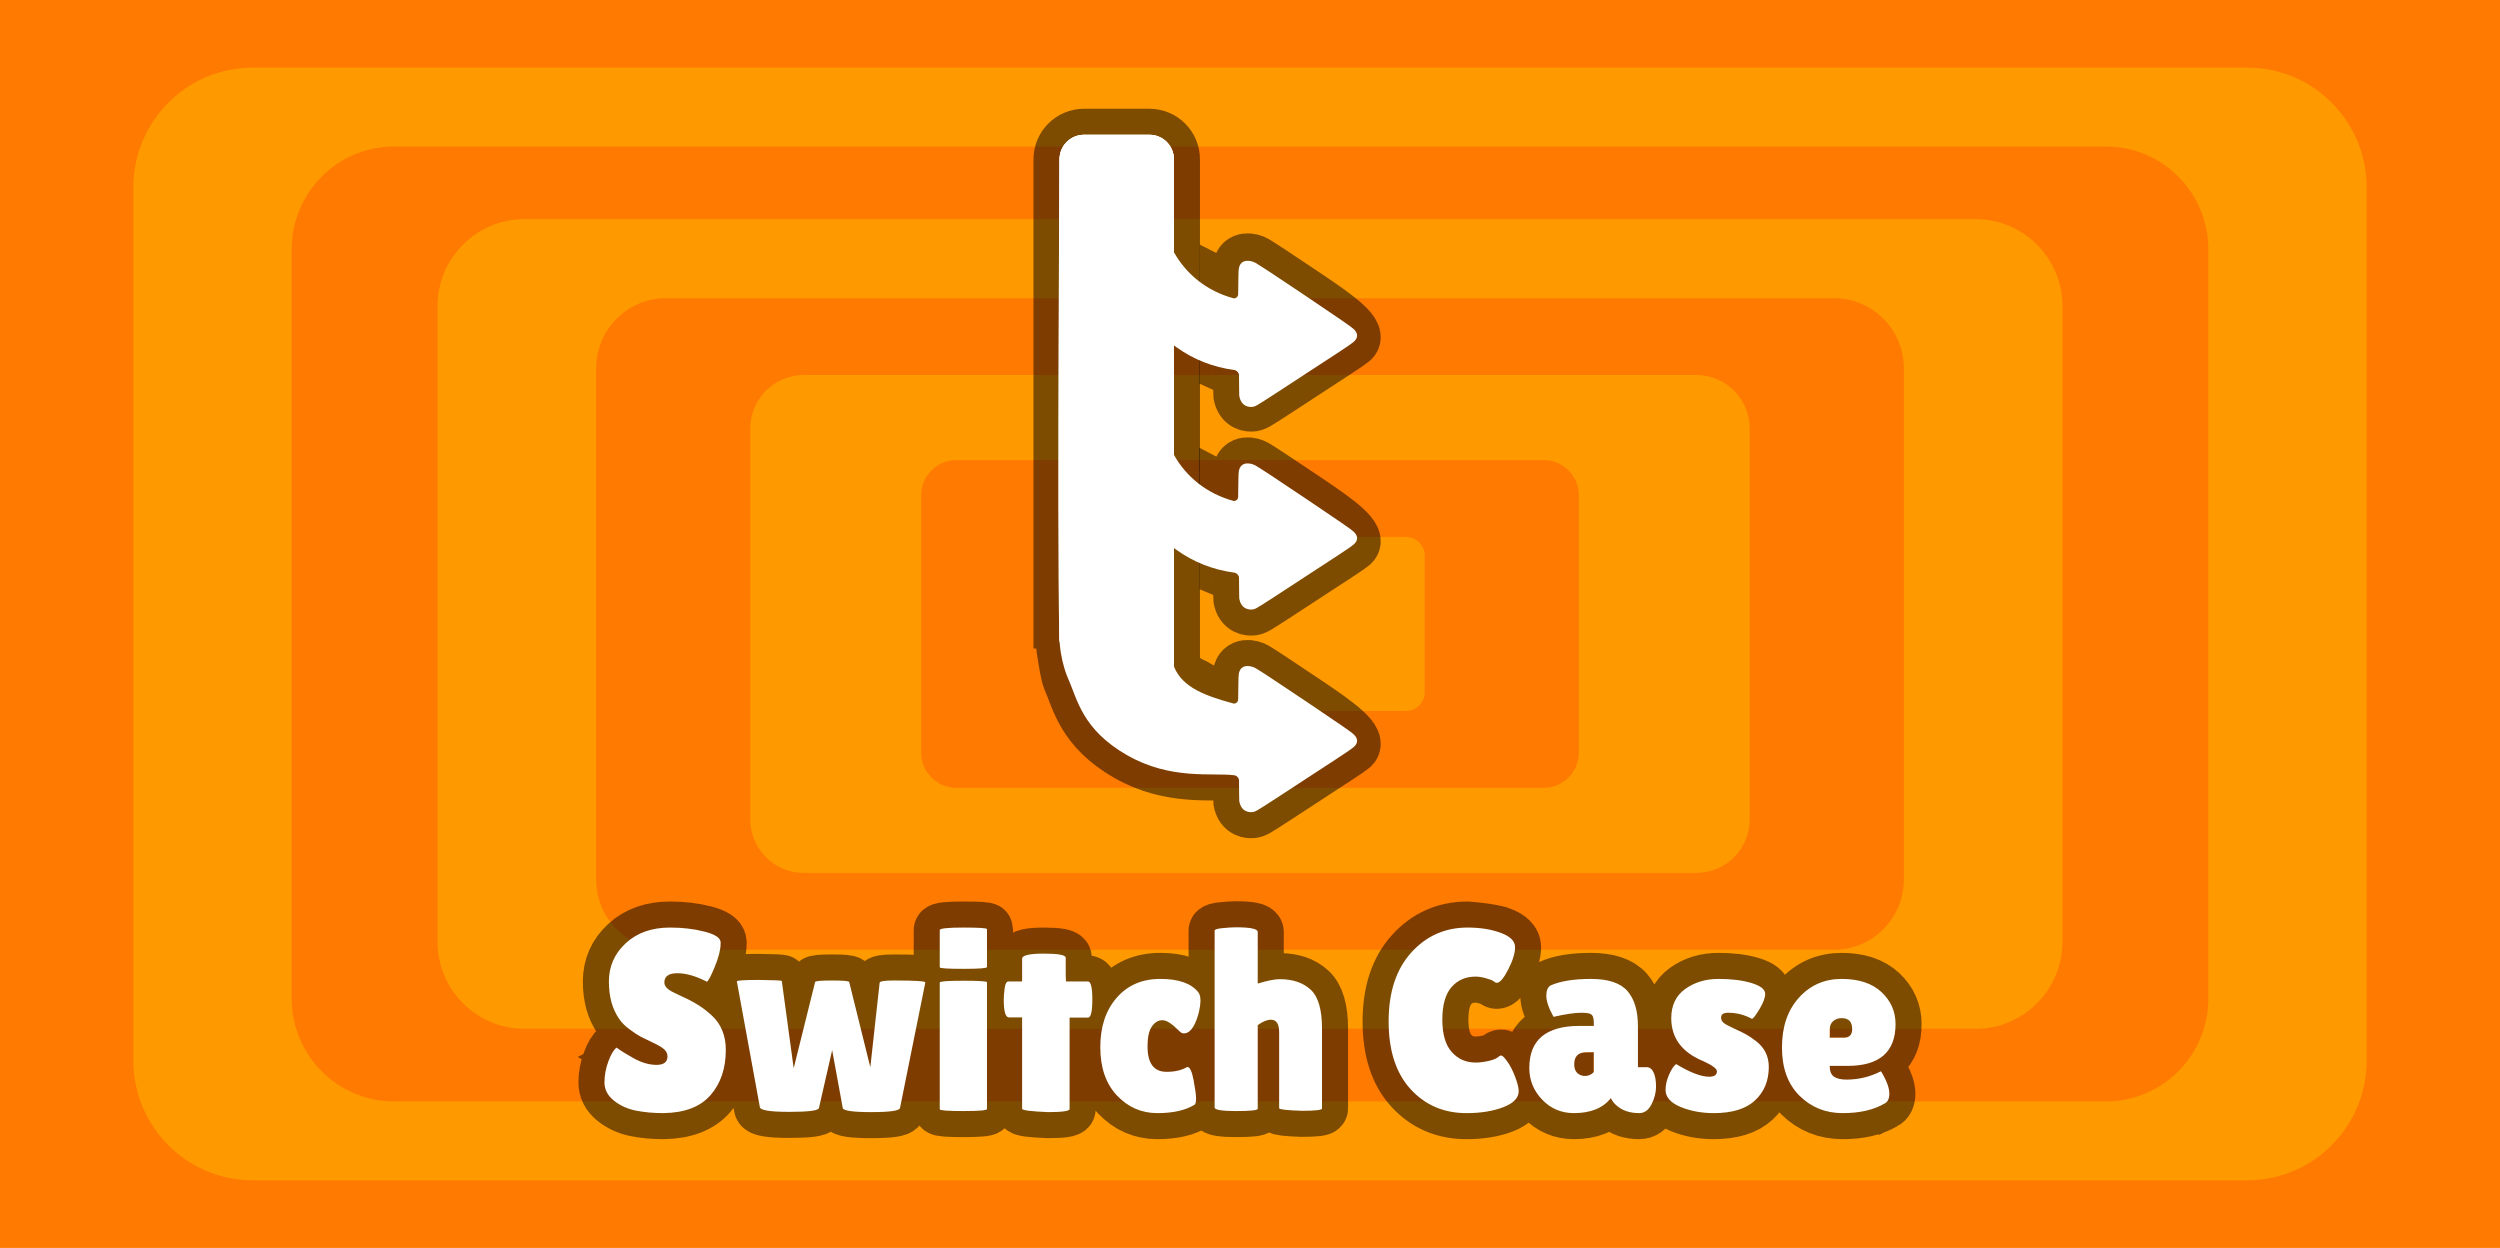
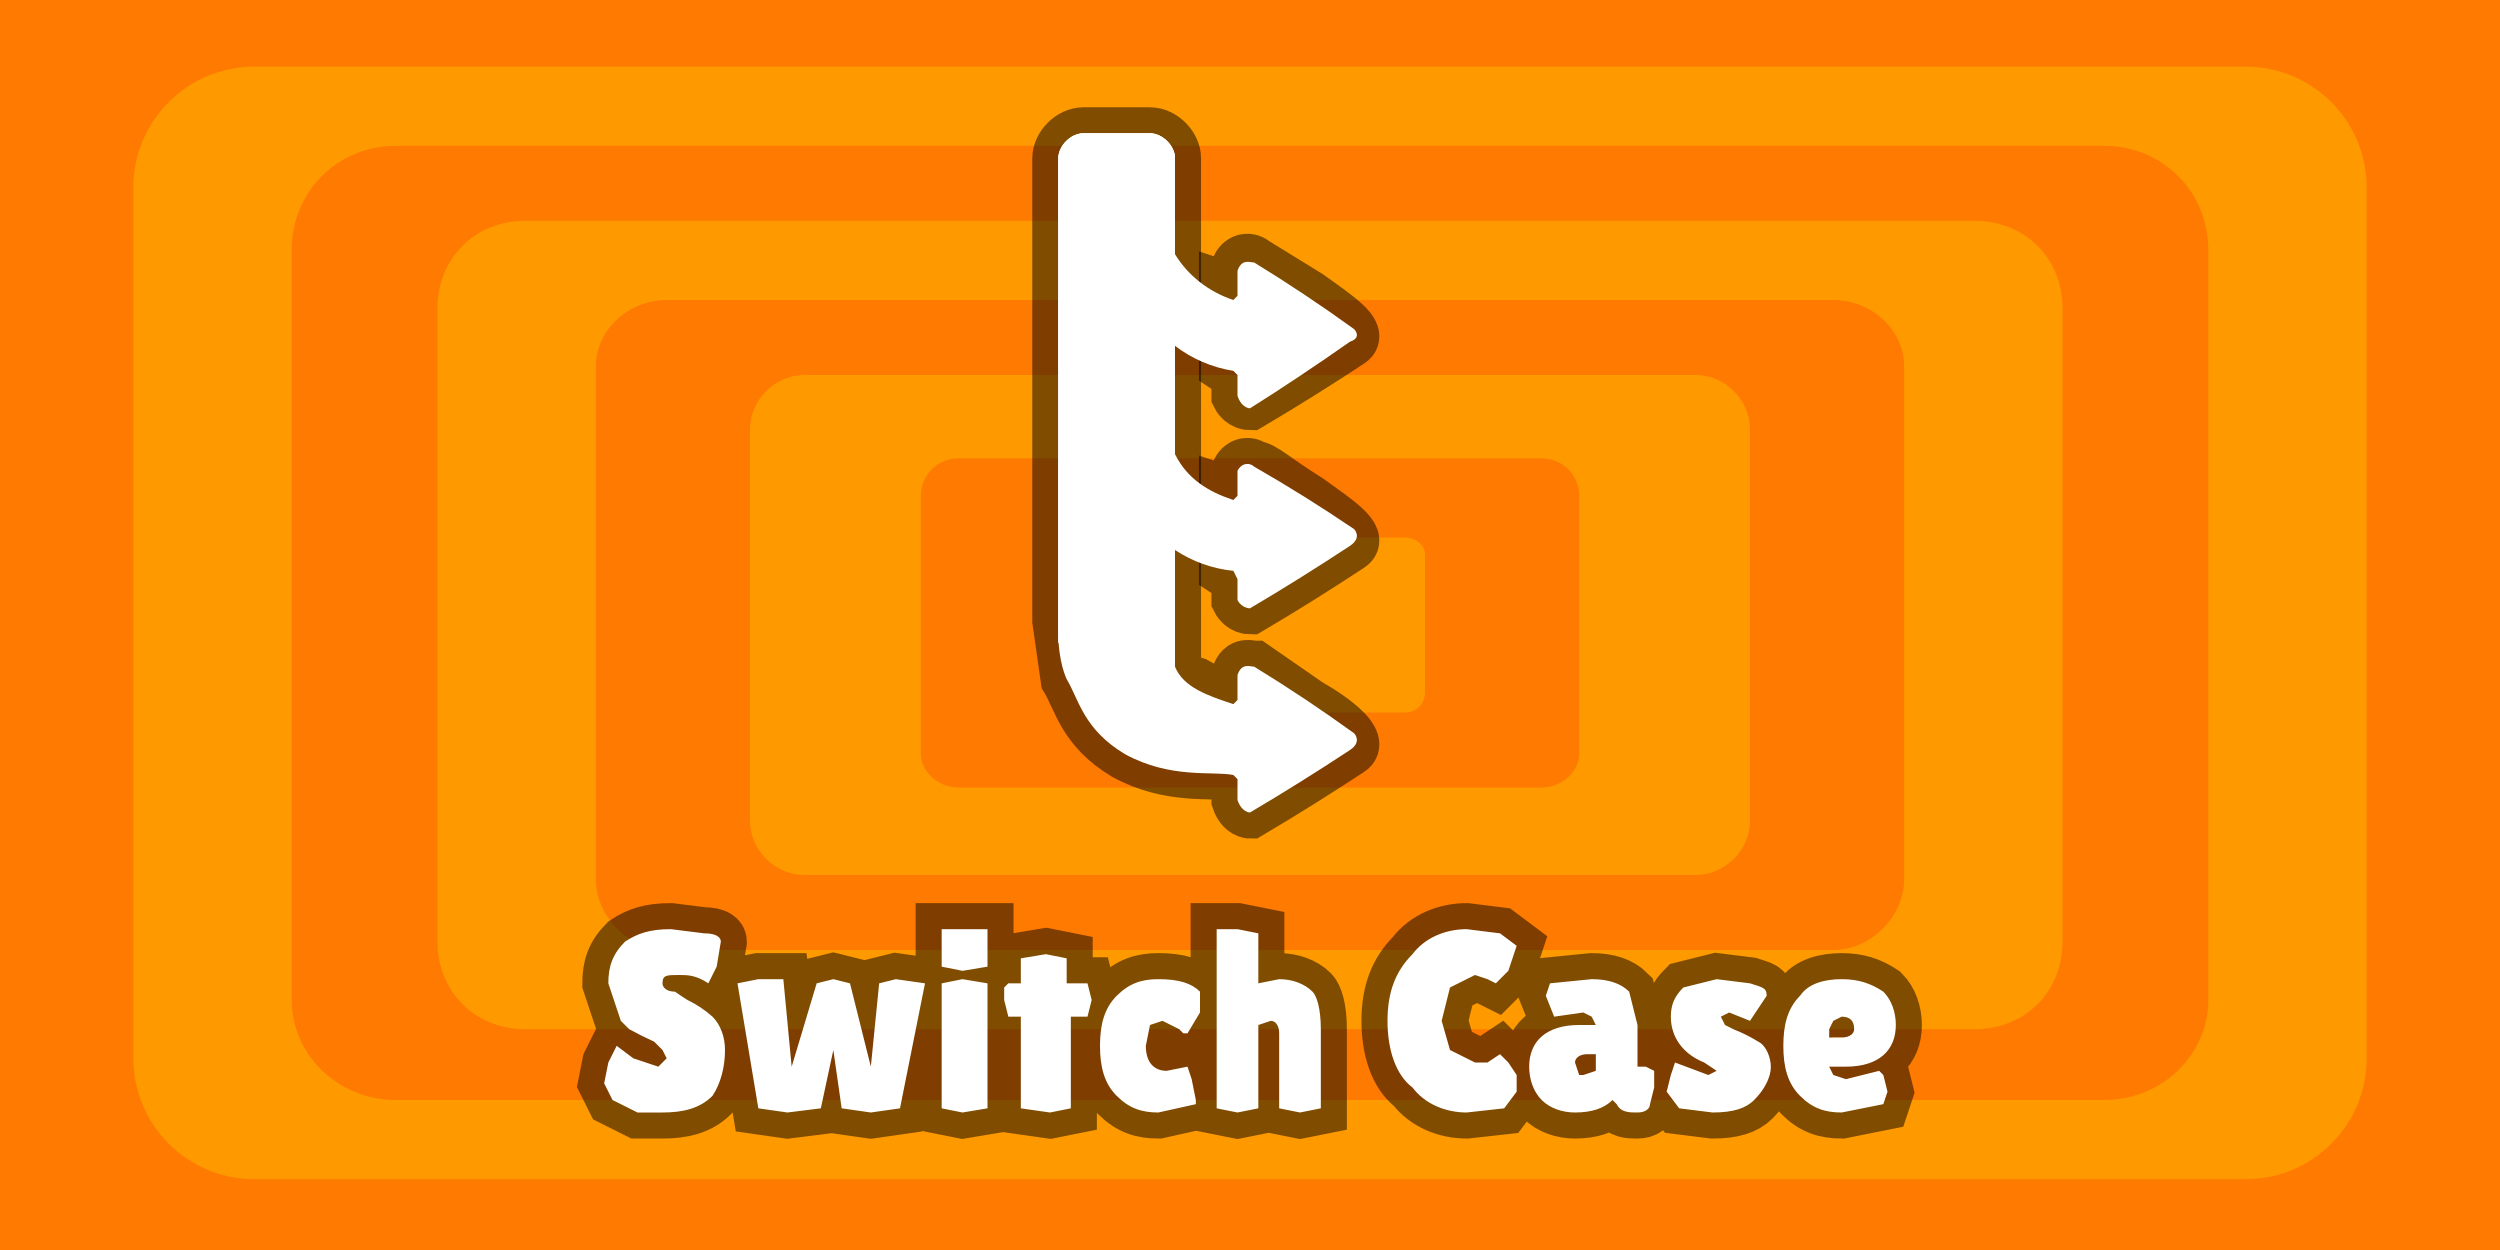
- <svg xmlns="http://www.w3.org/2000/svg" version="1.1" width="600" height="299.5" viewBox="0,0,600,299.5">
-   <g transform="translate(60,-30.25004)">
-     <g data-paper-data="{&quot;isPaintingLayer&quot;:true}" fill-rule="nonzero" stroke-linejoin="miter" stroke-miterlimit="10" stroke-dasharray="" stroke-dashoffset="0" style="mix-blend-mode: normal">
-       <path d="M-60,329.75v-299.5h600v299.5z" fill="#ff7a00" stroke="none" stroke-width="0" stroke-linecap="butt" />
-       <path d="M0.632,313.522c-15.813,0 -28.632,-12.884 -28.632,-28.776v-209.492c0,-15.893 12.819,-28.776 28.632,-28.776h478.735c15.813,0 28.632,12.884 28.632,28.776v209.492c0,15.893 -12.819,28.776 -28.632,28.776z" fill="#ff9900" stroke="none" stroke-width="0" stroke-linecap="butt" />
-       <path d="M34.573,294.59c-13.571,0 -24.573,-11.057 -24.573,-24.696v-179.788c0,-13.639 11.002,-24.696 24.573,-24.696h410.855c13.571,0 24.573,11.057 24.573,24.696v179.788c0,13.639 -11.002,24.696 -24.573,24.696z" fill="#ff7a00" stroke="none" stroke-width="0" stroke-linecap="butt" />
-       <path d="M65.833,277.152c-11.506,0 -20.833,-9.374 -20.833,-20.938v-152.429c0,-11.564 9.327,-20.938 20.833,-20.938h348.333c11.506,0 20.833,9.374 20.833,20.938v152.429c0,11.564 -9.327,20.938 -20.833,20.938z" fill="#ff9900" stroke="none" stroke-width="0" stroke-linecap="butt" />
-       <path d="M99.837,258.185c-9.26,0 -16.766,-7.544 -16.766,-16.85v-122.669c0,-9.306 7.506,-16.85 16.766,-16.85h280.325c9.26,0 16.766,7.544 16.766,16.85v122.669c0,9.306 -7.506,16.85 -16.766,16.85z" fill="#ff7a00" stroke="none" stroke-width="0" stroke-linecap="butt" />
-       <path d="M132.884,239.75c-7.076,0 -12.813,-5.765 -12.813,-12.877v-93.746c0,-7.112 5.737,-12.877 12.813,-12.877h214.231c7.076,0 12.813,5.765 12.813,12.877v93.746c0,7.112 -5.737,12.877 -12.813,12.877z" fill="#ff9900" stroke="none" stroke-width="0" stroke-linecap="butt" />
-       <path d="M169.504,219.324c-4.657,0 -8.433,-3.794 -8.433,-8.475v-61.697c0,-4.681 3.775,-8.475 8.433,-8.475h140.992c4.657,0 8.433,3.794 8.433,8.475v61.697c0,4.681 -3.775,8.475 -8.433,8.475z" fill="#ff7a00" stroke="none" stroke-width="0" stroke-linecap="butt" />
-       <path d="M202.551,200.89c-2.474,0 -4.48,-2.016 -4.48,-4.502v-32.775c0,-2.486 2.006,-4.502 4.48,-4.502h74.898c2.474,0 4.48,2.016 4.48,4.502v32.775c0,2.486 -2.006,4.502 -4.48,4.502z" fill="#ff9900" stroke="none" stroke-width="0" stroke-linecap="butt" />
-       <path d="M92.04,284.211c1.928,1.073 3.767,1.609 5.517,1.609c1.758,0 2.638,-0.682 2.638,-2.045c0,-0.621 -0.25,-1.17 -0.75,-1.645c-0.492,-0.476 -1.399,-1.02 -2.722,-1.633c-1.323,-0.621 -2.315,-1.105 -2.976,-1.452c-0.661,-0.355 -1.541,-0.936 -2.638,-1.742c-1.089,-0.807 -1.924,-1.645 -2.504,-2.517c-1.645,-2.347 -2.468,-5.34 -2.468,-8.977c0,-3.638 1.351,-6.703 4.053,-9.195c2.702,-2.5 6.243,-3.751 10.623,-3.751c2.976,0 5.723,0.323 8.239,0.968c2.517,0.637 3.815,1.472 3.896,2.504c0,0.121 0,0.242 0,0.363c0,1.452 -0.456,3.283 -1.367,5.493c-0.903,2.202 -1.541,3.428 -1.912,3.678c-2.646,-1.363 -5.013,-2.045 -7.102,-2.045c-2.081,0 -3.121,0.742 -3.121,2.226c0,0.911 0.766,1.718 2.299,2.42c0.331,0.169 0.803,0.399 1.416,0.69c0.621,0.282 1.335,0.621 2.141,1.016c0.807,0.395 1.674,0.891 2.601,1.488c0.928,0.597 1.932,1.391 3.013,2.383c2.186,2.065 3.279,4.791 3.279,8.179c0,4.42 -1.218,8.034 -3.654,10.84c-2.436,2.807 -6.195,4.251 -11.276,4.331c-2.476,0 -4.718,-0.206 -6.727,-0.617c-2,-0.411 -3.747,-1.214 -5.239,-2.408c-1.484,-1.202 -2.226,-2.65 -2.226,-4.343c0,-1.694 0.311,-3.376 0.932,-5.045c0.621,-1.678 1.282,-2.783 1.984,-3.315c0,0 2.133,1.468 4.053,2.541zM151.115,266.124c0,-0.371 1.133,-0.557 3.4,-0.557c5.122,0 7.642,0.161 7.562,0.484l-6.074,30.114c-0.121,0.661 -2.412,0.992 -6.872,0.992c-4.46,0 -6.751,-0.331 -6.872,-0.992c0,0 -1.434,-7.633 -1.899,-10.175c-0.27,-1.477 -1.127,-1.577 -1.475,-0.055c-0.582,2.55 -2.337,10.229 -2.337,10.229c-0.121,0.621 -2.484,0.932 -7.09,0.932c-4.606,0 -6.969,-0.375 -7.09,-1.125l-5.517,-30.162c-0.121,-0.25 1.658,-0.375 5.336,-0.375c3.63,0.04 5.444,0.125 5.444,0.254c0,0 1.735,12.721 2.248,16.478c0.266,1.953 1.085,2.532 1.489,0.907c0.888,-3.573 4.261,-17.143 4.261,-17.143c0.081,-0.242 1.44,-0.363 4.077,-0.363c2.646,0 4.013,0.121 4.101,0.363c0,0 3.058,12.336 3.971,16.016c0.48,1.936 1.359,2.074 1.564,0.217c0.4,-3.623 1.773,-16.039 1.773,-16.039zM176.876,296.407c0,0.331 -1.891,0.496 -5.674,0.496c-3.775,0 -5.662,-0.145 -5.662,-0.436v-30.416c0,-0.282 1.887,-0.423 5.662,-0.423c3.783,0 5.674,0.121 5.674,0.363zM176.876,262.337c0,0.29 -1.891,0.436 -5.674,0.436c-3.775,0 -5.662,-0.125 -5.662,-0.375v-8.917c0,-0.411 1.887,-0.617 5.662,-0.617c3.783,0 5.674,0.125 5.674,0.375zM196.703,296.407c0,0.5 -1.734,0.75 -5.202,0.75c-4.13,-0.169 -6.195,-0.44 -6.195,-0.811v-21.923h-3.158c-0.831,0 -1.246,-1.428 -1.246,-4.283c0,-0.742 0.073,-1.649 0.218,-2.722c0.145,-1.073 0.448,-1.609 0.907,-1.609h3.279v-5.457c0,-0.823 1.742,-1.234 5.227,-1.234c3.492,0 5.239,0.331 5.239,0.992v3.968l0.06,1.73h5.275c0.702,0 1.053,1.448 1.053,4.343c0,2.888 -0.351,4.331 -1.053,4.331h-4.404zM216.809,282.016c0,4.049 0.128,5.474 3.185,5.474c1.984,0 3.638,-0.391 4.96,-1.174c0.613,0 1.117,1.065 1.512,3.194c0.395,2.121 0.593,3.565 0.593,4.331c0,0.766 -0.105,1.27 -0.315,1.512c-2.186,1.363 -5.178,2.045 -8.977,2.045c-3.799,0 -7.033,-1.412 -9.703,-4.235c-2.662,-2.831 -3.993,-6.695 -3.993,-11.591c0,-4.896 1.311,-8.848 3.932,-11.857c2.621,-3.017 6.11,-4.525 10.465,-4.525c4.364,0 7.392,1.053 9.086,3.158c0.371,0.452 0.557,1.121 0.557,2.008c0,0.887 -0.165,1.972 -0.496,3.255c-0.742,2.646 -1.714,4.174 -2.916,4.585c-0.161,0.04 -0.399,0.06 -0.714,0.06c-0.306,0 -0.69,-0.246 -1.149,-0.738c-1.605,-1.613 -2.896,-2.42 -3.872,-2.42c-0.968,0 -1.803,0.496 -2.504,1.488c-0.702,0.992 -1.053,2.601 -1.053,4.827zM241.855,296.346c0,0.371 -1.726,0.557 -5.178,0.557c-3.444,0 -5.166,-0.286 -5.166,-0.859v-42.442c0,-0.282 0.641,-0.484 1.924,-0.605c1.282,-0.129 2.355,-0.194 3.218,-0.194c3.468,0 5.202,0.371 5.202,1.113v12.389c2.315,-0.702 4.073,-1.053 5.275,-1.053c3.138,0 5.614,0.839 7.429,2.517c1.815,1.67 2.722,4.775 2.722,9.316v19.201c0,0.371 -1.609,0.557 -4.827,0.557c-3.638,-0.121 -5.457,-0.327 -5.457,-0.617v-18.209c0,-2.025 -0.657,-3.037 -1.972,-3.037c-0.911,0 -1.968,0.432 -3.17,1.295zM300.179,254.134c2.291,0.847 3.436,1.992 3.436,3.436c0,1.444 -0.548,3.23 -1.645,5.36c-1.089,2.129 -2.004,3.194 -2.746,3.194c-0.21,0 -0.448,-0.113 -0.714,-0.339c-0.266,-0.234 -0.887,-0.484 -1.863,-0.75c-0.968,-0.266 -1.803,-0.399 -2.504,-0.399c-2.396,0 -4.327,0.847 -5.795,2.541c-1.46,1.694 -2.19,4.287 -2.19,7.779c0,3.484 0.75,6.074 2.25,7.767c1.508,1.694 3.42,2.541 5.735,2.541c0.952,0 2.016,-0.133 3.194,-0.399c1.178,-0.274 2.012,-0.657 2.504,-1.149c0.081,-0.089 0.246,-0.133 0.496,-0.133c0.25,0 0.714,0.468 1.391,1.403c0.686,0.928 1.315,2.146 1.887,3.654c0.581,1.508 0.871,2.674 0.871,3.497c0,1.613 -1.238,2.896 -3.714,3.847c-2.476,0.944 -5.408,1.416 -8.796,1.416c-5.452,0 -9.933,-1.92 -13.442,-5.759c-3.509,-3.839 -5.263,-9.26 -5.263,-16.261c0,-7.001 1.807,-12.502 5.42,-16.503c3.613,-4.009 8.122,-6.013 13.526,-6.013c0,0 5.67,0.423 7.961,1.27zM312.851,274.29c-1.153,-2.065 -1.73,-3.747 -1.73,-5.045c0,-1.299 0.351,-2.133 1.053,-2.504c2.347,-1.032 5.573,-1.549 9.679,-1.549c4.114,0 7.017,0.96 8.711,2.879c1.694,1.92 2.541,4.759 2.541,8.517v9.788h2.105c0.702,0 1.25,0.415 1.645,1.246c0.395,0.823 0.593,1.956 0.593,3.4c0,1.444 -0.363,2.867 -1.089,4.271c-0.726,1.403 -1.706,2.105 -2.94,2.105c-2.234,0 -4.033,-0.597 -5.396,-1.791c-0.613,-0.5 -1.085,-1.101 -1.416,-1.803c-1.904,2.396 -4.86,3.593 -8.868,3.593c-3.009,0 -5.545,-1.073 -7.61,-3.218c-2.065,-2.146 -3.097,-4.686 -3.097,-7.622c0,-6.727 4.025,-10.09 12.075,-10.09h3.412v-0.629c0,-1.073 -0.177,-1.762 -0.532,-2.069c-0.347,-0.306 -1.161,-0.46 -2.444,-0.46c-1.573,0 -3.803,0.327 -6.691,0.98zM317.811,285.699c0,0.903 0.246,1.593 0.738,2.069c0.492,0.476 1.121,0.714 1.887,0.714c0.766,0 1.46,-0.311 2.081,-0.932v-4.767h-1.742c-1.976,0 -2.964,0.972 -2.964,2.916zM342.275,285.627c3.347,2.025 5.989,3.037 7.925,3.037c1.242,0 1.863,-0.432 1.863,-1.295c0,-0.621 -1.073,-1.428 -3.218,-2.42c-5.162,-2.105 -7.743,-5.553 -7.743,-10.344c0,-3.057 1.113,-5.388 3.339,-6.993c2.234,-1.613 4.908,-2.42 8.021,-2.42c3.121,0 5.763,0.331 7.925,0.992c2.17,0.661 3.255,1.528 3.255,2.601c0,0.903 -0.444,2.101 -1.331,3.593c-0.887,1.484 -1.496,2.287 -1.827,2.408c-1.774,-0.984 -3.694,-1.476 -5.759,-1.476c-1.113,0 -1.67,0.391 -1.67,1.174c0,0.492 0.214,0.915 0.641,1.27c0.436,0.347 1.23,0.778 2.383,1.295c1.161,0.516 2.121,0.984 2.879,1.403c0.766,0.411 1.625,0.988 2.577,1.73c1.984,1.565 2.976,3.609 2.976,6.134c0,3.299 -1.097,5.973 -3.291,8.021c-2.186,2.041 -5.489,3.061 -9.909,3.061c-2.928,0 -5.59,-0.496 -7.985,-1.488c-2.396,-0.992 -3.593,-2.355 -3.593,-4.089c0,-1.153 0.278,-2.367 0.835,-3.642c0.557,-1.282 1.125,-2.133 1.706,-2.553zM392.267,295.112c-2.605,1.524 -5.953,2.287 -10.042,2.287c-4.089,0 -7.537,-1.391 -10.344,-4.174c-2.807,-2.791 -4.21,-6.654 -4.21,-11.591c0,-4.936 1.351,-8.909 4.053,-11.917c2.71,-3.017 6.13,-4.525 10.26,-4.525c4.13,0 7.32,1.053 9.57,3.158c2.25,2.105 3.376,4.666 3.376,7.683c0,6.687 -3.839,10.03 -11.518,10.03h-4.283c0,1.242 0.339,2.101 1.016,2.577c0.686,0.476 1.69,0.714 3.013,0.714c2.896,0 5.642,-0.661 8.239,-1.984c0.04,-0.04 0.226,0.246 0.557,0.859c0.992,1.783 1.488,3.283 1.488,4.501c0,1.218 -0.391,2.012 -1.174,2.383zM384.524,277.206c0,-1.734 -0.847,-2.601 -2.541,-2.601c-0.782,0 -1.456,0.238 -2.02,0.714c-0.557,0.476 -0.835,1.166 -0.835,2.069v1.924h3.351c1.363,0 2.045,-0.702 2.045,-2.105z" fill="none" stroke-opacity="0.506" stroke="#000000" stroke-width="12.5" stroke-linecap="square" />
-       <path d="M87.987,281.67c0.782,0.621 2.133,1.468 4.053,2.541c1.928,1.073 3.767,1.609 5.517,1.609c1.758,0 2.638,-0.682 2.638,-2.045c0,-0.621 -0.25,-1.17 -0.75,-1.645c-0.492,-0.476 -1.399,-1.02 -2.722,-1.633c-1.323,-0.621 -2.315,-1.105 -2.976,-1.452c-0.661,-0.355 -1.541,-0.936 -2.638,-1.742c-1.089,-0.807 -1.924,-1.645 -2.504,-2.517c-1.645,-2.347 -2.468,-5.34 -2.468,-8.977c0,-3.638 1.351,-6.703 4.053,-9.195c2.702,-2.5 6.243,-3.751 10.623,-3.751c2.976,0 5.723,0.323 8.239,0.968c2.517,0.637 3.815,1.472 3.896,2.504c0,0.121 0,0.242 0,0.363c0,1.452 -0.456,3.283 -1.367,5.493c-0.903,2.202 -1.541,3.428 -1.912,3.678c-2.646,-1.363 -5.013,-2.045 -7.102,-2.045c-2.081,0 -3.121,0.742 -3.121,2.226c0,0.911 0.766,1.718 2.299,2.42c0.331,0.169 0.803,0.399 1.416,0.69c0.621,0.282 1.335,0.621 2.141,1.016c0.807,0.395 1.674,0.891 2.601,1.488c0.928,0.597 1.932,1.391 3.013,2.383c2.186,2.065 3.279,4.791 3.279,8.179c0,4.42 -1.218,8.034 -3.654,10.84c-2.436,2.807 -6.195,4.251 -11.276,4.331c-2.476,0 -4.718,-0.206 -6.727,-0.617c-2,-0.411 -3.747,-1.214 -5.239,-2.408c-1.484,-1.202 -2.226,-2.65 -2.226,-4.343c0,-1.694 0.311,-3.376 0.932,-5.045c0.621,-1.678 1.282,-2.783 1.984,-3.315zM151.115,266.124c0,-0.371 1.133,-0.557 3.4,-0.557c5.122,0 7.642,0.161 7.562,0.484l-6.074,30.114c-0.121,0.661 -2.412,0.992 -6.872,0.992c-4.46,0 -6.751,-0.331 -6.872,-0.992l-2.541,-13.877l-3.17,13.877c-0.121,0.621 -2.484,0.932 -7.09,0.932c-4.606,0 -6.969,-0.375 -7.09,-1.125l-5.517,-30.162c-0.121,-0.25 1.658,-0.375 5.336,-0.375c3.63,0.04 5.444,0.125 5.444,0.254l2.855,20.931l5.142,-20.689c0.081,-0.242 1.44,-0.363 4.077,-0.363c2.646,0 4.013,0.121 4.101,0.363l5.069,20.447l2.238,-20.253zM176.876,296.407c0,0.331 -1.891,0.496 -5.674,0.496c-3.775,0 -5.662,-0.145 -5.662,-0.436v-30.416c0,-0.282 1.887,-0.423 5.662,-0.423c3.783,0 5.674,0.121 5.674,0.363zM176.876,262.337c0,0.29 -1.891,0.436 -5.674,0.436c-3.775,0 -5.662,-0.125 -5.662,-0.375v-8.917c0,-0.411 1.887,-0.617 5.662,-0.617c3.783,0 5.674,0.125 5.674,0.375zM196.703,296.407c0,0.5 -1.734,0.75 -5.202,0.75c-4.13,-0.169 -6.195,-0.44 -6.195,-0.811v-21.923h-3.158c-0.831,0 -1.246,-1.428 -1.246,-4.283c0,-0.742 0.073,-1.649 0.218,-2.722c0.145,-1.073 0.448,-1.609 0.907,-1.609h3.279v-5.457c0,-0.823 1.742,-1.234 5.227,-1.234c3.492,0 5.239,0.331 5.239,0.992v3.968l0.06,1.73h5.275c0.702,0 1.053,1.448 1.053,4.343c0,2.888 -0.351,4.331 -1.053,4.331h-4.404zM215.409,281.416c0,4.049 1.528,6.074 4.585,6.074c1.984,0 3.638,-0.391 4.96,-1.174c0.613,0 1.117,1.065 1.512,3.194c0.395,2.121 0.593,3.565 0.593,4.331c0,0.766 -0.105,1.27 -0.315,1.512c-2.186,1.363 -5.178,2.045 -8.977,2.045c-3.799,0 -7.033,-1.412 -9.703,-4.235c-2.662,-2.831 -3.993,-6.695 -3.993,-11.591c0,-4.896 1.311,-8.848 3.932,-11.857c2.621,-3.017 6.11,-4.525 10.465,-4.525c4.364,0 7.392,1.053 9.086,3.158c0.371,0.452 0.557,1.121 0.557,2.008c0,0.887 -0.165,1.972 -0.496,3.255c-0.742,2.646 -1.714,4.174 -2.916,4.585c-0.161,0.04 -0.399,0.06 -0.714,0.06c-0.306,0 -0.69,-0.246 -1.149,-0.738c-1.605,-1.613 -2.896,-2.42 -3.872,-2.42c-0.968,0 -1.803,0.496 -2.504,1.488c-0.702,0.992 -1.053,2.601 -1.053,4.827zM241.855,296.346c0,0.371 -1.726,0.557 -5.178,0.557c-3.444,0 -5.166,-0.286 -5.166,-0.859v-42.442c0,-0.282 0.641,-0.484 1.924,-0.605c1.282,-0.129 2.355,-0.194 3.218,-0.194c3.468,0 5.202,0.371 5.202,1.113v12.389c2.315,-0.702 4.073,-1.053 5.275,-1.053c3.138,0 5.614,0.839 7.429,2.517c1.815,1.67 2.722,4.775 2.722,9.316v19.201c0,0.371 -1.609,0.557 -4.827,0.557c-3.638,-0.121 -5.457,-0.327 -5.457,-0.617v-18.209c0,-2.025 -0.657,-3.037 -1.972,-3.037c-0.911,0 -1.968,0.432 -3.17,1.295zM292.218,252.863c3.017,0 5.67,0.423 7.961,1.27c2.291,0.847 3.436,1.992 3.436,3.436c0,1.444 -0.548,3.23 -1.645,5.36c-1.089,2.129 -2.004,3.194 -2.746,3.194c-0.21,0 -0.448,-0.113 -0.714,-0.339c-0.266,-0.234 -0.887,-0.484 -1.863,-0.75c-0.968,-0.266 -1.803,-0.399 -2.504,-0.399c-2.396,0 -4.327,0.847 -5.795,2.541c-1.46,1.694 -2.19,4.287 -2.19,7.779c0,3.484 0.75,6.074 2.25,7.767c1.508,1.694 3.42,2.541 5.735,2.541c0.952,0 2.016,-0.133 3.194,-0.399c1.178,-0.274 2.012,-0.657 2.504,-1.149c0.081,-0.089 0.246,-0.133 0.496,-0.133c0.25,0 0.714,0.468 1.391,1.403c0.686,0.928 1.315,2.146 1.887,3.654c0.581,1.508 0.871,2.674 0.871,3.497c0,1.613 -1.238,2.896 -3.714,3.847c-2.476,0.944 -5.408,1.416 -8.796,1.416c-5.452,0 -9.933,-1.92 -13.442,-5.759c-3.509,-3.839 -5.263,-9.26 -5.263,-16.261c0,-7.001 1.807,-12.502 5.42,-16.503c3.613,-4.009 8.122,-6.013 13.526,-6.013zM312.851,274.29c-1.153,-2.065 -1.73,-3.747 -1.73,-5.045c0,-1.299 0.351,-2.133 1.053,-2.504c2.347,-1.032 5.573,-1.549 9.679,-1.549c4.114,0 7.017,0.96 8.711,2.879c1.694,1.92 2.541,4.759 2.541,8.517v9.788h2.105c0.702,0 1.25,0.415 1.645,1.246c0.395,0.823 0.593,1.956 0.593,3.4c0,1.444 -0.363,2.867 -1.089,4.271c-0.726,1.403 -1.706,2.105 -2.94,2.105c-2.234,0 -4.033,-0.597 -5.396,-1.791c-0.613,-0.5 -1.085,-1.101 -1.416,-1.803c-1.904,2.396 -4.86,3.593 -8.868,3.593c-3.009,0 -5.545,-1.073 -7.61,-3.218c-2.065,-2.146 -3.097,-4.686 -3.097,-7.622c0,-6.727 4.025,-10.09 12.075,-10.09h3.412v-0.629c0,-1.073 -0.177,-1.762 -0.532,-2.069c-0.347,-0.306 -1.161,-0.46 -2.444,-0.46c-1.573,0 -3.803,0.327 -6.691,0.98zM317.811,285.699c0,0.903 0.246,1.593 0.738,2.069c0.492,0.476 1.121,0.714 1.887,0.714c0.766,0 1.46,-0.311 2.081,-0.932v-4.767h-1.742c-1.976,0 -2.964,0.972 -2.964,2.916zM342.275,285.627c3.347,2.025 5.989,3.037 7.925,3.037c1.242,0 1.863,-0.432 1.863,-1.295c0,-0.621 -1.073,-1.428 -3.218,-2.42c-5.162,-2.105 -7.743,-5.553 -7.743,-10.344c0,-3.057 1.113,-5.388 3.339,-6.993c2.234,-1.613 4.908,-2.42 8.021,-2.42c3.121,0 5.763,0.331 7.925,0.992c2.17,0.661 3.255,1.528 3.255,2.601c0,0.903 -0.444,2.101 -1.331,3.593c-0.887,1.484 -1.496,2.287 -1.827,2.408c-1.774,-0.984 -3.694,-1.476 -5.759,-1.476c-1.113,0 -1.67,0.391 -1.67,1.174c0,0.492 0.214,0.915 0.641,1.27c0.436,0.347 1.23,0.778 2.383,1.295c1.161,0.516 2.121,0.984 2.879,1.403c0.766,0.411 1.625,0.988 2.577,1.73c1.984,1.565 2.976,3.609 2.976,6.134c0,3.299 -1.097,5.973 -3.291,8.021c-2.186,2.041 -5.489,3.061 -9.909,3.061c-2.928,0 -5.59,-0.496 -7.985,-1.488c-2.396,-0.992 -3.593,-2.355 -3.593,-4.089c0,-1.153 0.278,-2.367 0.835,-3.642c0.557,-1.282 1.125,-2.133 1.706,-2.553zM392.267,295.112c-2.605,1.524 -5.953,2.287 -10.042,2.287c-4.089,0 -7.537,-1.391 -10.344,-4.174c-2.807,-2.791 -4.21,-6.654 -4.21,-11.591c0,-4.936 1.351,-8.909 4.053,-11.917c2.71,-3.017 6.13,-4.525 10.26,-4.525c4.13,0 7.32,1.053 9.57,3.158c2.25,2.105 3.376,4.666 3.376,7.683c0,6.687 -3.839,10.03 -11.518,10.03h-4.283c0,1.242 0.339,2.101 1.016,2.577c0.686,0.476 1.69,0.714 3.013,0.714c2.896,0 5.642,-0.661 8.239,-1.984c0.04,-0.04 0.226,0.246 0.557,0.859c0.992,1.783 1.488,3.283 1.488,4.501c0,1.218 -0.391,2.012 -1.174,2.383zM384.524,277.206c0,-1.734 -0.847,-2.601 -2.541,-2.601c-0.782,0 -1.456,0.238 -2.02,0.714c-0.557,0.476 -0.835,1.166 -0.835,2.069v1.924h3.351c1.363,0 2.045,-0.702 2.045,-2.105z" fill="#ffffff" stroke="none" stroke-width="1" stroke-linecap="square" />
-       <g fill="none" stroke-opacity="0.506" stroke="#000000" stroke-width="12.5" stroke-linecap="butt">
-         <path d="M194.286,179.643v-111.159c0,-3.249 2.634,-5.883 5.883,-5.883h15.687c3.249,0 5.883,2.634 5.883,5.883c0,0 0,10.916 0,20.246c0,20.884 0,101.451 0,101.451c1.093,2.825 5.027,4.375 5.027,4.375c0,0 6.302,3.721 9.191,4.518c0.538,0.15 1.179,-0.251 1.198,-0.953c0.054,-1.992 0.043,-5.817 0.153,-6.105c0.413,-2.62 3.041,-1.987 4.045,-1.399c1.278,0.746 4.465,2.844 12.385,8.163c7.361,4.945 13.392,9.232 10.753,11.075c-0.417,0.385 -3.57,2.459 -18.466,12.15c-4.618,2.999 -4.783,3.096 -5.546,3.158c-0.436,0.037 -2.619,0.109 -3.062,-2.706c-0.034,-0.215 -0.021,-3.266 -0.055,-4.919c-0.013,-0.613 -0.593,-1.147 -1.09,-1.217c-5.176,-0.703 -15.244,1.254 -25.872,-4.879c-10.628,-6.133 -11.821,-13.283 -13.954,-18.104c-0.805,-1.828 -2.222,-12.514 -2.158,-13.695z" />
-         <path d="M237.153,149.491c0.054,-1.992 0.043,-5.817 0.153,-6.105c0.413,-2.62 3.041,-1.987 4.045,-1.399c1.278,0.746 4.465,2.844 12.385,8.163c7.361,4.945 13.392,9.232 10.753,11.075c-0.417,0.385 -3.57,2.459 -18.466,12.15c-4.618,2.999 -4.783,3.096 -5.546,3.158c-0.436,0.037 -2.619,0.109 -3.062,-2.706c-0.034,-0.215 -0.021,-3.266 -0.055,-4.919c-0.002,-0.115 -3.22,-1.433 -3.22,-1.433l-0.051,-19.442c0,0 3.06,1.606 3.064,1.457z" />
-         <path d="M237.153,100.529c0.054,-1.992 0.043,-5.817 0.153,-6.105c0.413,-2.62 3.041,-1.987 4.045,-1.399c1.278,0.746 4.465,2.844 12.385,8.163c7.361,4.945 13.392,9.232 10.753,11.075c-0.417,0.385 -3.57,2.459 -18.466,12.15c-4.618,2.999 -4.783,3.096 -5.546,3.158c-0.436,0.037 -2.619,0.109 -3.062,-2.706c-0.034,-0.215 -0.021,-3.266 -0.055,-4.919c-0.004,-0.182 -3.253,-1.658 -3.253,-1.658l0.052,-19.14c0,0 2.989,1.531 2.994,1.38z" />
-       </g>
-       <g fill="#ffffff" stroke="#000000" stroke-width="0" stroke-linecap="butt">
-         <path d="M194.286,68.484c0,-3.249 2.634,-5.883 5.883,-5.883h15.687c3.249,0 5.883,2.634 5.883,5.883v121.696c2.007,5.185 7.871,7.142 14.218,8.893c0.538,0.15 1.179,-0.251 1.198,-0.953c0.054,-1.992 0.043,-5.817 0.153,-6.105c0.413,-2.62 3.041,-1.987 4.045,-1.399c1.278,0.746 4.465,2.844 12.385,8.163c7.361,4.945 10.722,7.261 11.001,7.59c-0.119,-0.073 2.39,1.642 -0.248,3.485c-0.417,0.385 -3.57,2.459 -18.466,12.15c-4.618,2.999 -4.783,3.096 -5.546,3.158c-0.436,0.037 -2.619,0.109 -3.062,-2.706c-0.034,-0.215 -0.021,-3.266 -0.055,-4.919c-0.013,-0.613 -0.593,-1.147 -1.09,-1.217c-5.176,-0.703 -15.244,1.254 -25.872,-4.879c-10.628,-6.133 -11.821,-13.283 -13.954,-18.104c-0.025,-0.057 -2.108,-4.325 -2.229,-10.767c-0.562,-30.011 0.071,-114.087 0.071,-114.087z" />
-         <path d="M194.286,183.977v-115.493c0,-3.249 2.634,-5.883 5.883,-5.883h15.687c3.249,0 5.883,2.634 5.883,5.883v70.927c3.047,5.424 8.019,9.323 14.218,11.034c0.538,0.15 1.179,-0.251 1.198,-0.953c0.054,-1.992 0.043,-5.817 0.153,-6.105c0.413,-2.62 3.041,-1.987 4.045,-1.399c1.278,0.746 4.465,2.844 12.385,8.163c7.361,4.945 10.722,7.261 11.001,7.59c-0.119,-0.073 2.39,1.642 -0.248,3.485c-0.417,0.385 -3.57,2.459 -18.466,12.15c-4.618,2.999 -4.783,3.096 -5.546,3.158c-0.436,0.037 -2.619,0.109 -3.062,-2.706c-0.034,-0.215 -0.021,-3.266 -0.055,-4.919c-0.013,-0.613 -0.593,-1.147 -1.09,-1.217c-5.176,-0.703 -9.76,-2.509 -13.911,-5.467c-0.209,-0.149 -0.417,-0.301 -0.622,-0.455v30.835c0,3.249 -27.452,-5.379 -27.452,-8.628z" />
-         <path d="M194.286,183.977v-115.493c0,-3.249 2.634,-5.883 5.883,-5.883h15.687c3.249,0 5.883,2.634 5.883,5.883v22.298c3.047,5.424 8.019,9.323 14.218,11.034c0.538,0.15 1.179,-0.251 1.198,-0.953c0.054,-1.992 0.043,-5.817 0.153,-6.105c0.413,-2.62 3.041,-1.987 4.045,-1.399c1.278,0.746 4.465,2.844 12.385,8.163c7.361,4.945 10.722,7.261 11.001,7.59c-0.119,-0.073 2.39,1.642 -0.248,3.485c-0.417,0.385 -3.57,2.459 -18.466,12.15c-4.618,2.999 -4.783,3.096 -5.546,3.158c-0.436,0.037 -2.619,0.109 -3.062,-2.706c-0.034,-0.215 -0.021,-3.266 -0.055,-4.919c-0.013,-0.613 -0.593,-1.147 -1.09,-1.217c-5.176,-0.703 -9.76,-2.509 -13.911,-5.467c-0.209,-0.149 -0.417,-0.301 -0.622,-0.455v79.464c0,3.249 -27.452,-5.379 -27.452,-8.628z" />
-       </g>
+ <svg xmlns="http://www.w3.org/2000/svg" viewBox="0 0 600 300">
+   <g data-paper-data="{&quot;isPaintingLayer&quot;:true}" stroke-miterlimit="10" style="mix-blend-mode:normal">
+     <path d="M0 300V0h600v300z" fill="#ff7a00" />
+     <path d="M61 283c-16 0-29-13-29-29V45c0-16 13-29 29-29h478c16 0 29 13 29 29v209c0 16-13 29-29 29z" fill="#f90" />
+     <path d="M95 264c-14 0-25-11-25-24V60c0-14 11-25 25-25h410c14 0 25 11 25 25v180c0 13-11 24-25 24z" fill="#ff7a00" />
+     <path d="M126 247c-12 0-21-9-21-21V74c0-12 9-21 21-21h348c12 0 21 9 21 21v152c0 12-9 21-21 21z" fill="#f90" />
+     <path d="M160 228c-9 0-17-8-17-17V88c0-9 8-16 17-16h280c9 0 17 7 17 16v123c0 9-8 17-17 17z" fill="#ff7a00" />
+     <path d="M193 210c-7 0-13-6-13-13v-94c0-7 6-13 13-13h214c7 0 13 6 13 13v94c0 7-6 13-13 13z" fill="#f90" />
+     <path d="M230 189c-5 0-9-4-9-8v-62c0-5 4-9 9-9h140c5 0 9 4 9 9v62c0 4-4 8-9 8z" fill="#ff7a00" />
+     <path d="M263 171c-3 0-5-2-5-5v-33c0-2 2-4 5-4h74c3 0 5 2 5 4v33c0 3-2 5-5 5z" fill="#f90" />
+     <path d="m152 254 6 2 2-2-1-2-2-2a82 82 0 0 1-6-3l-2-2-3-9c0-4 1-7 4-10 3-2 6-3 11-3l8 1c3 0 4 1 4 2 0 0 0 0 0 0l-1 6-2 4c-3-2-5-2-7-2-3 0-4 0-4 2 0 1 1 2 3 2a54 54 0 0 0 3 2 26 26 0 0 1 6 4c2 2 3 5 3 8 0 4-1 8-3 11-3 3-7 4-12 4h-6l-6-3-2-4 1-5 2-4 4 3zm59-18 4-1 7 1-6 30-7 1-7-1-2-10c0-2-1-2-1 0l-2 10-8 1-7-1-5-30 5-1h6l2 17c0 2 1 2 1 1l5-17 4-1 4 1 4 16c0 2 1 2 1 0l2-16zm26 30-6 1-5-1v-30l5-1 6 1zm0-34-6 1-5-1v-9h11zm20 34-5 1-7-1v-22h-3l-1-4v-3l1-1h3v-6l6-1 5 1v6h5l1 4-1 4h-4zm20-14c0 4 0 5 3 5l5-1 1 3 1 5v1l-9 2c-4 0-7-1-10-4s-4-7-4-12 1-9 4-12 6-4 10-4c5 0 8 1 10 3v5l-3 5h-1l-1-1-4-2-3 1-1 5zm25 14-5 1-5-1v-43h5l5 1v12l5-1c3 0 6 1 8 3 1 1 2 4 2 9v19l-5 1-5-1v-18c0-2-1-3-2-3l-3 1zm58-42 4 3-2 6-3 3s0 0 0 0l-2-1-3-1-6 3-2 8 2 7 6 3h3l3-2s0 0 0 0l2 2 2 3v4l-3 4-9 1c-5 0-10-2-13-6-4-3-6-9-6-16s2-12 6-16c3-4 8-6 13-6l8 1zm13 20-2-5 1-3 10-1c4 0 7 1 9 3l2 8v10h2l2 1v4l-1 4c0 1-1 2-3 2s-4 0-5-2l-1-1c-2 2-5 3-9 3-3 0-6-1-8-3s-3-5-3-8c0-6 4-10 12-10h4l-1-2-2-1-7 1zm5 11 1 3h1l3-1v-4h-2c-2 0-3 1-3 2zm24 0 8 3 2-1-3-2c-5-2-8-6-8-11 0-3 1-5 3-7l8-2 8 1c3 1 4 1 4 3l-2 3-2 3-5-2-2 1 1 2 2 1a38 38 0 0 1 6 3c2 1 3 4 3 6 0 3-2 6-4 8s-5 3-10 3l-8-1-3-4 1-4 1-3zm50 10-10 2c-4 0-7-1-10-4s-4-7-4-12 1-9 4-12c2-3 6-4 10-4s7 1 10 3c2 2 3 5 3 8 0 6-4 10-12 10h-4l1 2 3 1 8-2 1 1 1 4-1 3zm-7-18c0-2-1-3-3-3l-2 1-1 2v2h3c2 0 3-1 3-2z" fill="none" stroke-opacity=".5" stroke="#000" stroke-width="12.5" stroke-linecap="square" />
+     <path d="m148 251 4 3 6 2 2-2-1-2-2-2a82 82 0 0 1-6-3l-2-2-3-9c0-4 1-7 4-10 3-2 6-3 11-3l8 1c3 0 4 1 4 2l-1 6-2 4c-3-2-5-2-7-2-3 0-4 0-4 2 0 1 1 2 3 2a54 54 0 0 0 3 2 26 26 0 0 1 6 4c2 2 3 5 3 8 0 4-1 8-3 11-3 3-7 4-12 4h-6l-6-3-2-4 1-5 2-4zm63-15 4-1 7 1-6 30-7 1-7-1-2-14-3 14-8 1-7-1-5-30 5-1h6l2 21 6-20 4-1 4 1 5 20 2-20zm26 30-6 1-5-1v-30l5-1 6 1zm0-34-6 1-5-1v-9h11zm20 34-5 1-7-1v-22h-3l-1-4v-3l1-1h3v-6l6-1 5 1v6h5l1 4-1 4h-4zm18-15c0 4 2 6 5 6l5-1 1 3 1 5v1l-9 2c-4 0-7-1-10-4s-4-7-4-12 1-9 4-12 6-4 10-4c5 0 8 1 10 3v5l-3 5h-1l-1-1-4-2-3 1-1 5zm27 15-5 1-5-1v-43h5l5 1v12l5-1c3 0 6 1 8 3 1 1 2 4 2 9v19l-5 1-5-1v-18c0-2-1-3-2-3l-3 1zm50-43 8 1 4 3-2 6-3 3-2-1-3-1-6 3-2 8 2 7 6 3h3l3-2 2 2 2 3v4l-3 4-9 1c-5 0-10-2-13-6-4-3-6-9-6-16s2-12 6-16c3-4 8-6 13-6zm21 21-2-5 1-3 10-1c4 0 7 1 9 3l2 8v10h2l2 1v4l-1 4c0 1-1 2-3 2s-4 0-5-2l-1-1c-2 2-5 3-9 3-3 0-6-1-8-3s-3-5-3-8c0-6 4-10 12-10h4l-1-2-2-1-7 1zm5 11 1 3h1l3-1v-4h-2c-2 0-3 1-3 2zm24 0 8 3 2-1-3-2c-5-2-8-6-8-11 0-3 1-5 3-7l8-2 8 1c3 1 4 1 4 3l-2 3-2 3-5-2-2 1 1 2 2 1a38 38 0 0 1 6 3c2 1 3 4 3 6 0 3-2 6-4 8s-5 3-10 3l-8-1-3-4 1-4 1-3zm50 10-10 2c-4 0-7-1-10-4s-4-7-4-12 1-9 4-12c2-3 6-4 10-4s7 1 10 3c2 2 3 5 3 8 0 6-4 10-12 10h-4l1 2 3 1 8-2 1 1 1 4-1 3zm-7-18c0-2-1-3-3-3l-2 1-1 2v2h3c2 0 3-1 3-2z" fill="#fff" />
+     <g fill="none" stroke-opacity=".5" stroke="#000" stroke-width="12.5">
+       <path d="M254 149V38c0-3 3-6 6-6h16c3 0 6 3 6 6v122c1 3 5 4 5 4l9 5 1-1v-6c1-3 3-2 4-2l13 9c7 4 13 9 10 11a581 581 0 0 1-24 15s-2 0-3-3v-5l-1-1c-5-1-15 1-26-5-10-6-11-13-14-18l-2-14z" />
+       <path d="M297 119v-6c1-2 3-2 4-1 2 0 5 3 13 8 7 5 13 9 10 11a581 581 0 0 1-24 15s-2 0-3-2v-5l-3-2v-19l3 1zm0-49v-6c1-2 3-2 4-1l13 8c7 5 13 9 10 11a581 581 0 0 1-24 15s-2 0-3-2v-5l-3-2V69l3 1z" />
+     </g>
+     <g fill="#fff" stroke-width="0">
+       <path d="M254 38c0-3 3-6 6-6h16c3 0 6 3 6 6v122c2 5 8 7 14 9l1-1v-6c1-3 3-2 4-2a375 375 0 0 1 24 16s2 2-1 4a581 581 0 0 1-24 15s-2 0-3-3v-5l-1-1c-5-1-15 1-26-5-10-6-11-13-14-18 0 0-2-4-2-11V38z" />
+       <path d="M254 154V38c0-3 3-6 6-6h16c3 0 6 3 6 6v71c3 6 8 9 14 11l1-1v-6c1-2 3-2 4-1a375 375 0 0 1 24 15s2 2-1 4a581 581 0 0 1-24 15s-2 0-3-2v-5l-1-2a31 31 0 0 1-14-5v30c0 4-28-5-28-8z" />
+       <path d="M254 154V38c0-3 3-6 6-6h16c3 0 6 3 6 6v23c3 5 8 9 14 11l1-1v-6c1-3 3-2 4-2a375 375 0 0 1 24 16s2 2-1 3a581 581 0 0 1-24 16s-2 0-3-3v-5l-1-1a31 31 0 0 1-14-6v79c0 4-28-5-28-8z" />
    </g>
  </g>
</svg>
